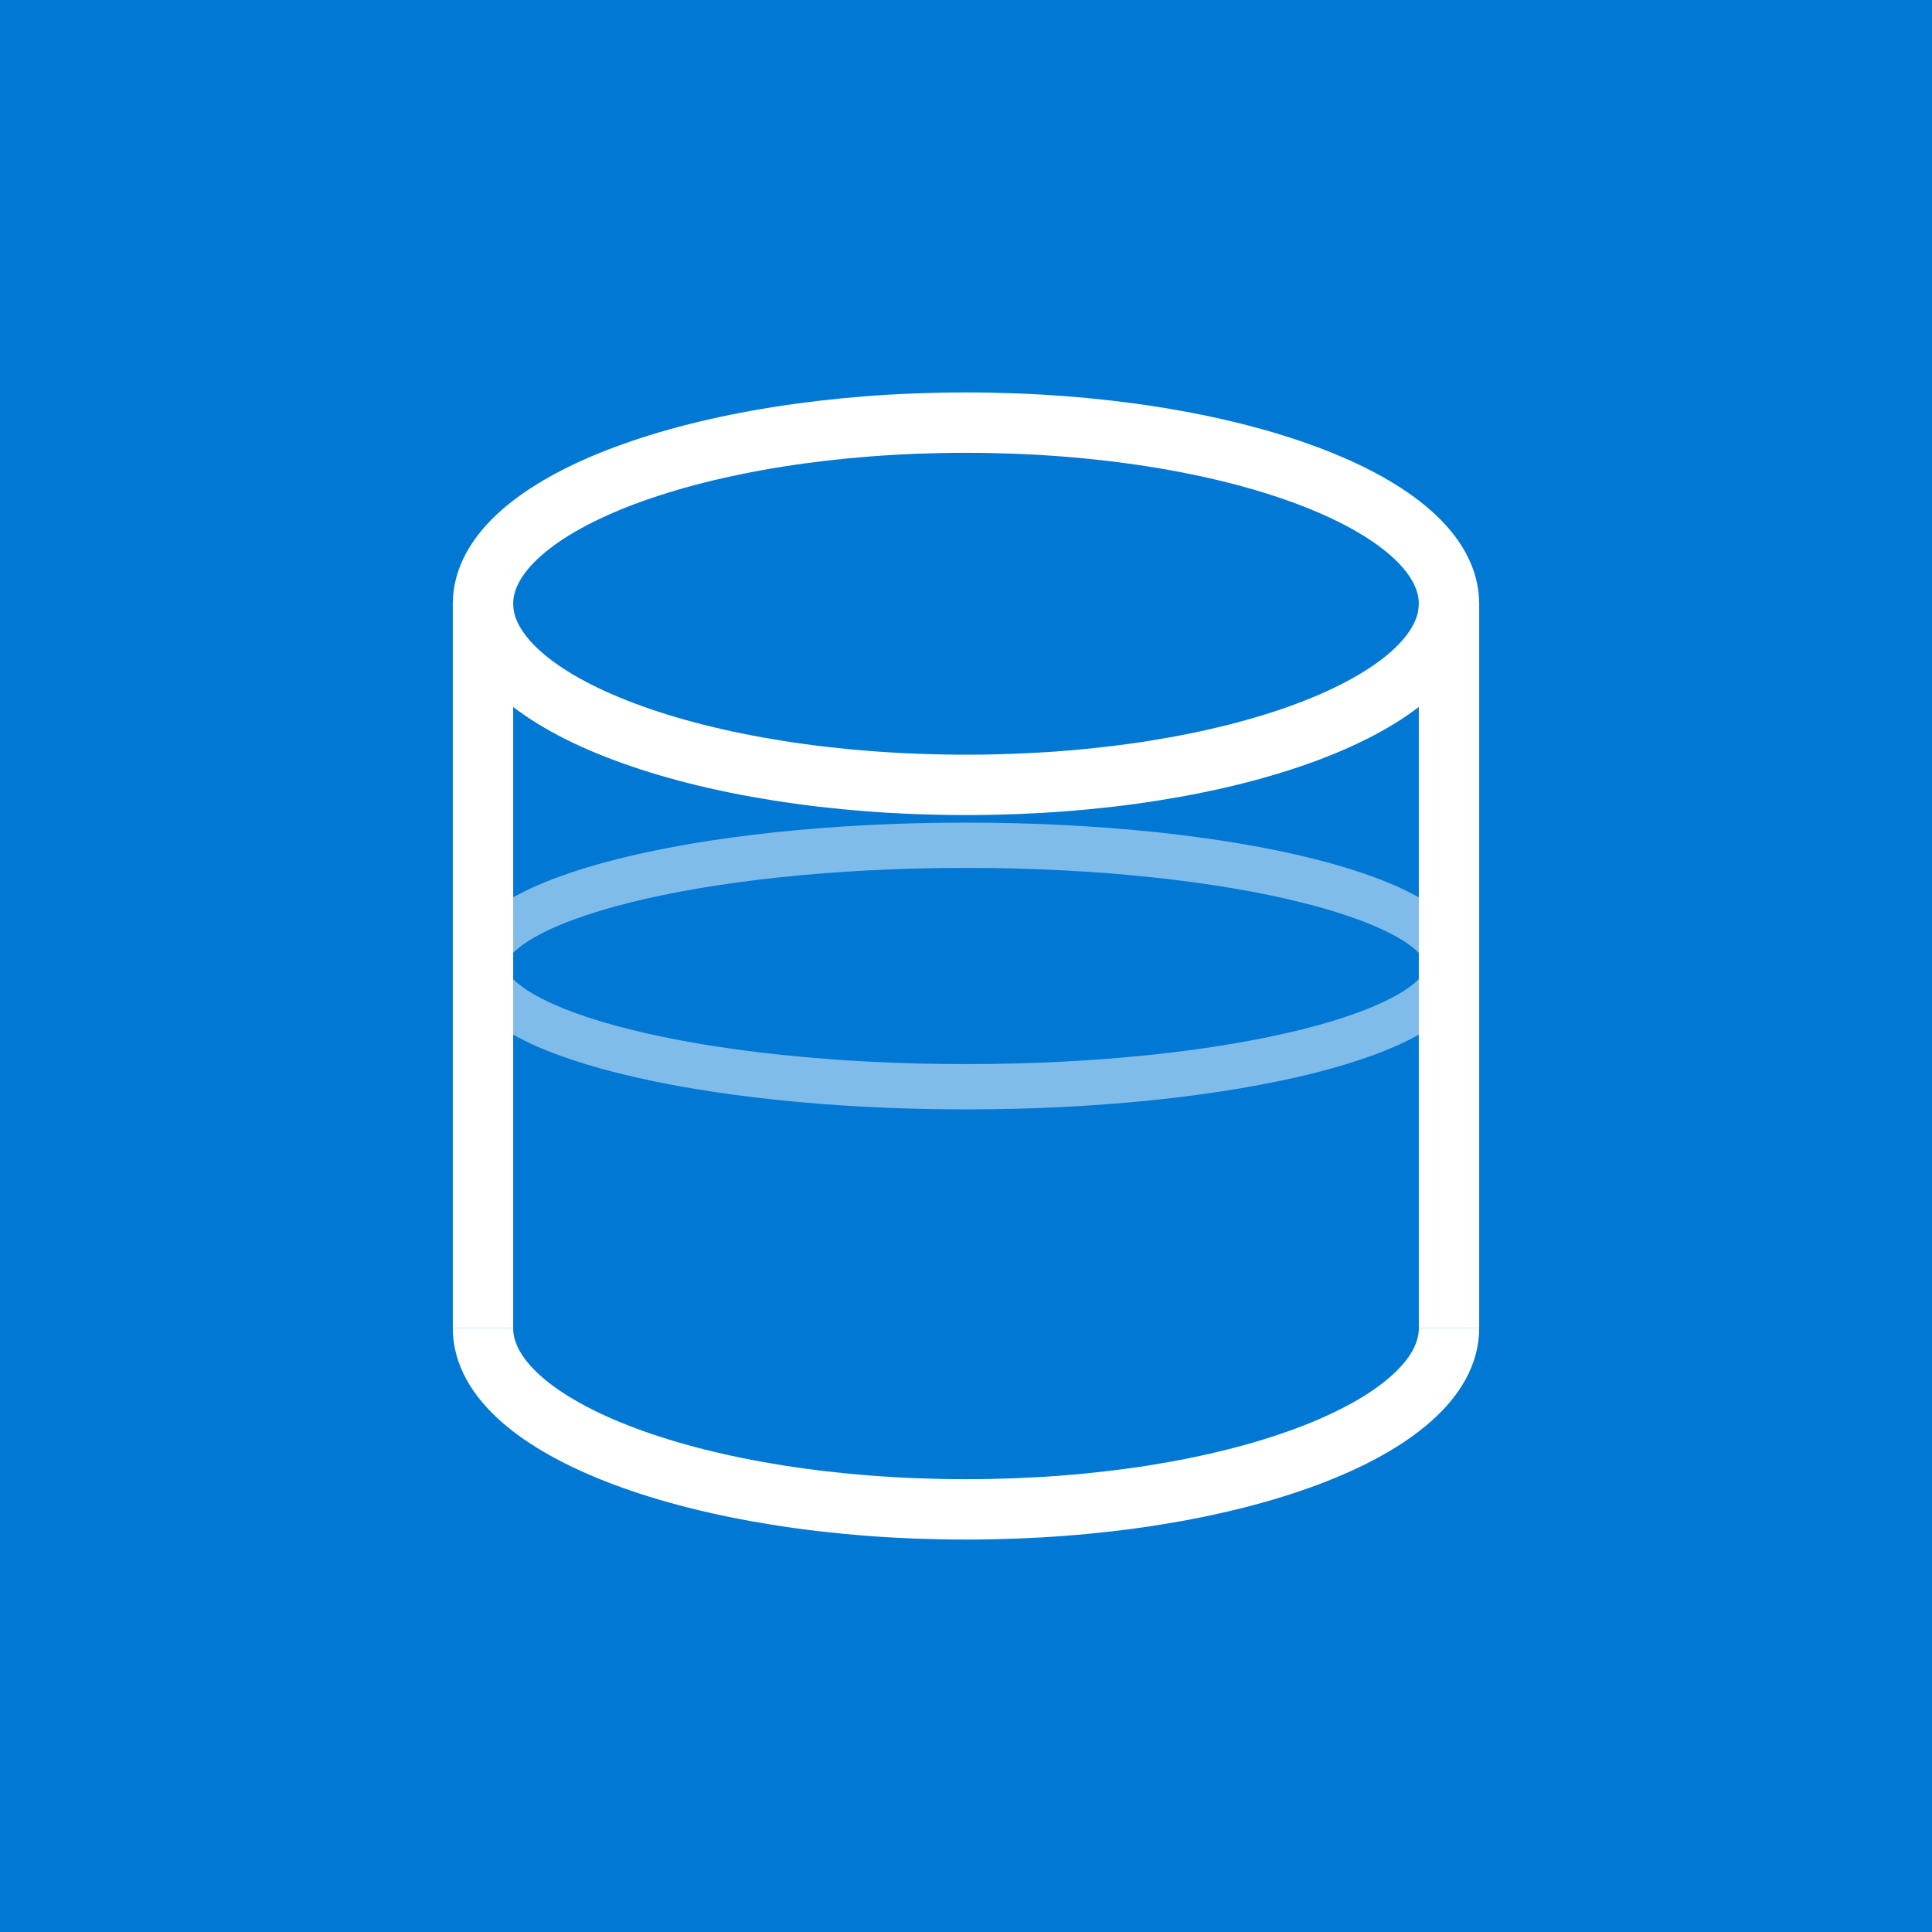
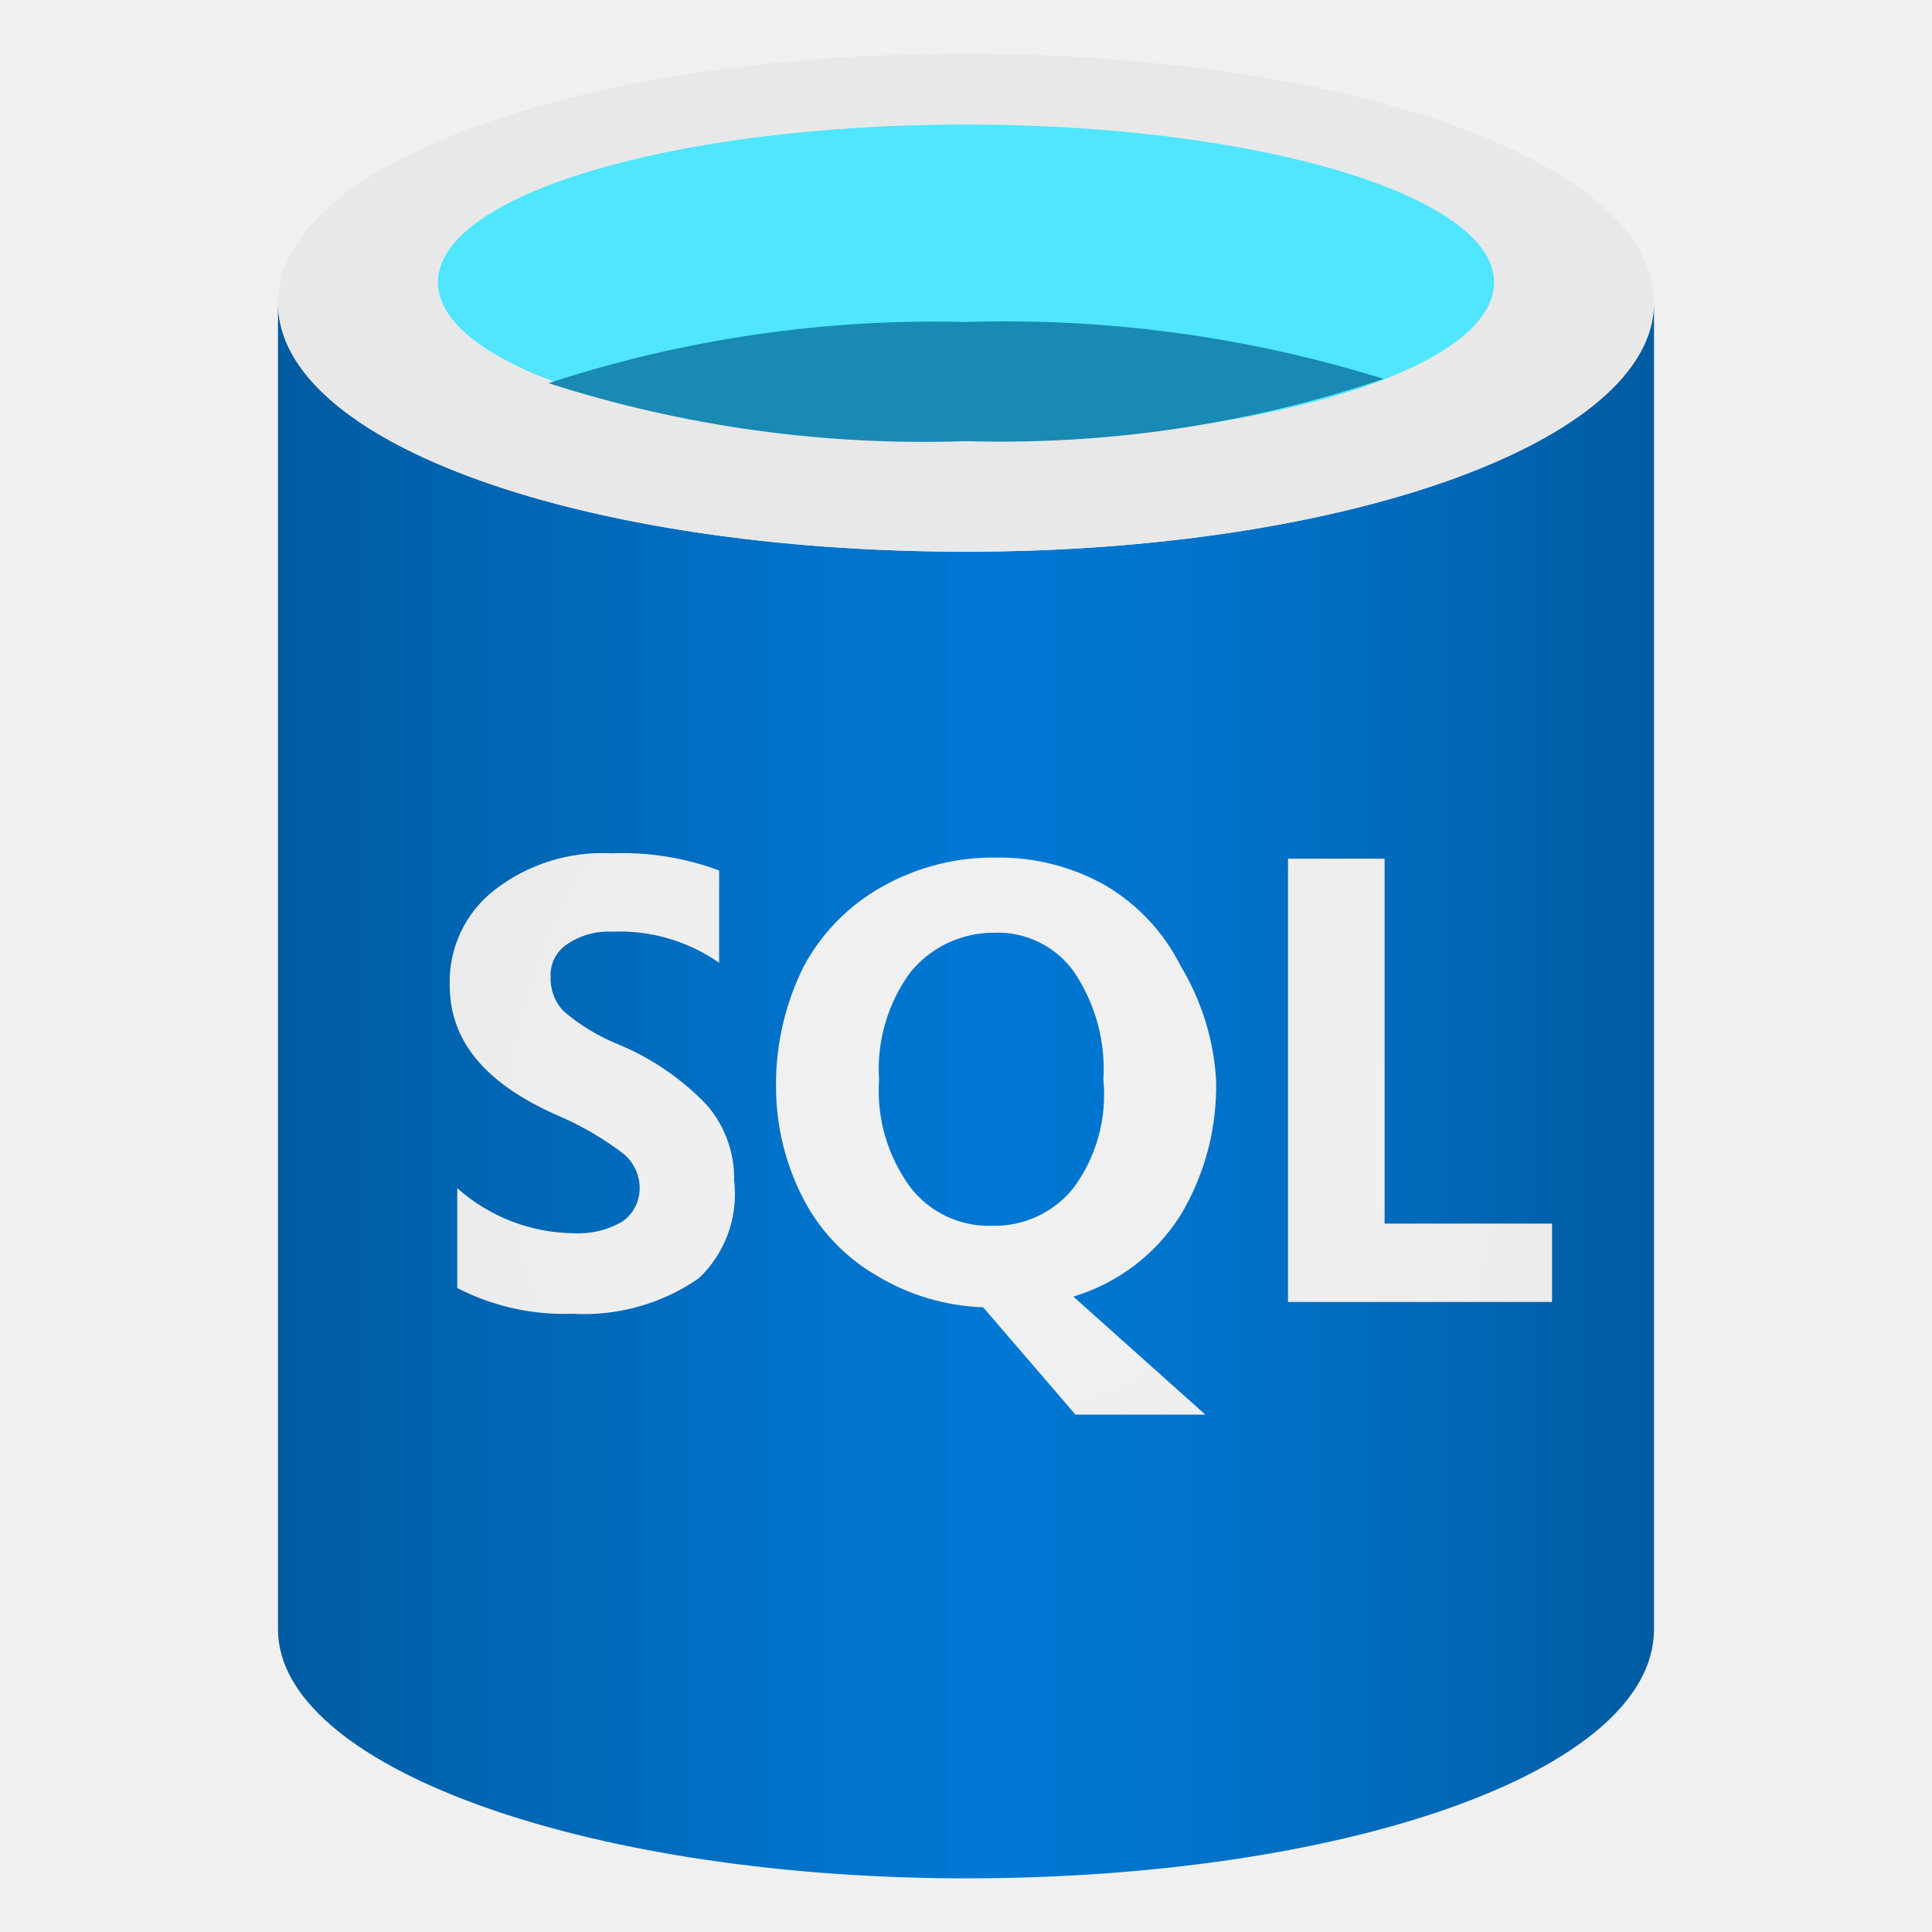
- <svg xmlns="http://www.w3.org/2000/svg" width="64" height="64" viewBox="0 0 64 64">
-   <rect width="64" height="64" fill="#0078D4" />
-   <ellipse cx="32" cy="20" rx="16" ry="6" fill="none" stroke="white" stroke-width="2" />
-   <line x1="16" y1="20" x2="16" y2="44" stroke="white" stroke-width="2" />
-   <line x1="48" y1="20" x2="48" y2="44" stroke="white" stroke-width="2" />
-   <path d="M16,44 A16,6 0 0,0 48,44" fill="none" stroke="white" stroke-width="2" />
-   <ellipse cx="32" cy="32" rx="16" ry="4" fill="none" stroke="white" stroke-width="1.5" opacity="0.5" />
+ <svg xmlns="http://www.w3.org/2000/svg" id="a96792b7-ce28-4ca3-9767-4e065ef4820f" width="18" height="18" viewBox="0 0 18 18">
+   <defs>
+     <linearGradient id="ef16bf9d-a8b6-4181-b6cd-66fc5203f956" x1="2.59" y1="10.16" x2="15.41" y2="10.16" gradientUnits="userSpaceOnUse">
+       <stop offset="0" stop-color="#005ba1" />
+       <stop offset="0.07" stop-color="#0060a9" />
+       <stop offset="0.36" stop-color="#0071c8" />
+       <stop offset="0.52" stop-color="#0078d4" />
+       <stop offset="0.64" stop-color="#0074cd" />
+       <stop offset="0.82" stop-color="#006abb" />
+       <stop offset="1" stop-color="#005ba1" />
+     </linearGradient>
+     <radialGradient id="bf3846c3-4d74-4743-ab9a-f334c248bd92" cx="9.36" cy="10.57" r="7.07" gradientUnits="userSpaceOnUse">
+       <stop offset="0" stop-color="#f2f2f2" />
+       <stop offset="0.58" stop-color="#eee" />
+       <stop offset="1" stop-color="#e6e6e6" />
+     </radialGradient>
+   </defs>
+   <path d="M9,5.14c-3.54,0-6.41-1-6.41-2.32V15.18c0,1.27,2.82,2.3,6.32,2.32H9c3.54,0,6.41-1,6.41-2.32V2.82C15.41,4.11,12.54,5.14,9,5.14Z" fill="url(#ef16bf9d-a8b6-4181-b6cd-66fc5203f956)" />
+   <path d="M15.41,2.82c0,1.29-2.87,2.32-6.41,2.32s-6.41-1-6.41-2.32S5.46.5,9,.5s6.41,1,6.41,2.32" fill="#e8e8e8" />
+   <path d="M13.92,2.63c0,.82-2.21,1.48-4.92,1.48S4.08,3.45,4.08,2.63,6.29,1.16,9,1.16s4.92.66,4.92,1.47" fill="#50e6ff" />
+   <path d="M9,3a11.55,11.55,0,0,0-3.89.57A11.42,11.42,0,0,0,9,4.11a11.15,11.15,0,0,0,3.89-.58A11.84,11.84,0,0,0,9,3Z" fill="#198ab3" />
+   <path d="M12.9,11.4V8H12v4.13h2.46V11.4ZM5.76,9.73a1.83,1.83,0,0,1-.51-.31.44.44,0,0,1-.12-.32.34.34,0,0,1,.15-.3.68.68,0,0,1,.42-.12,1.62,1.62,0,0,1,1,.29V8.11a2.58,2.58,0,0,0-1-.16,1.64,1.64,0,0,0-1.09.34,1.08,1.08,0,0,0-.42.89c0,.51.32.91,1,1.21a2.88,2.88,0,0,1,.62.36.42.42,0,0,1,.15.32.38.38,0,0,1-.16.31.81.81,0,0,1-.45.11,1.66,1.66,0,0,1-1.09-.42V12a2.17,2.17,0,0,0,1.07.24,1.88,1.88,0,0,0,1.18-.33A1.08,1.08,0,0,0,6.84,11a1.05,1.05,0,0,0-.25-.7A2.42,2.42,0,0,0,5.76,9.73ZM11,11.32a2.34,2.34,0,0,0,.33-1.26A2.32,2.32,0,0,0,11,9a1.81,1.81,0,0,0-.7-.75,2,2,0,0,0-1-.26,2.11,2.11,0,0,0-1.08.27A1.86,1.86,0,0,0,7.49,9a2.46,2.46,0,0,0-.26,1.14,2.26,2.26,0,0,0,.24,1,1.76,1.76,0,0,0,.69.74,2.06,2.06,0,0,0,1,.3l.86,1h1.21L10,12.08A1.79,1.79,0,0,0,11,11.32ZM10,11.07a.94.94,0,0,1-.76.35.92.92,0,0,1-.76-.36,1.52,1.52,0,0,1-.29-1,1.53,1.53,0,0,1,.29-1,1,1,0,0,1,.78-.37.87.87,0,0,1,.75.37,1.62,1.62,0,0,1,.27,1A1.46,1.46,0,0,1,10,11.07Z" fill="url(#bf3846c3-4d74-4743-ab9a-f334c248bd92)" />
</svg>
